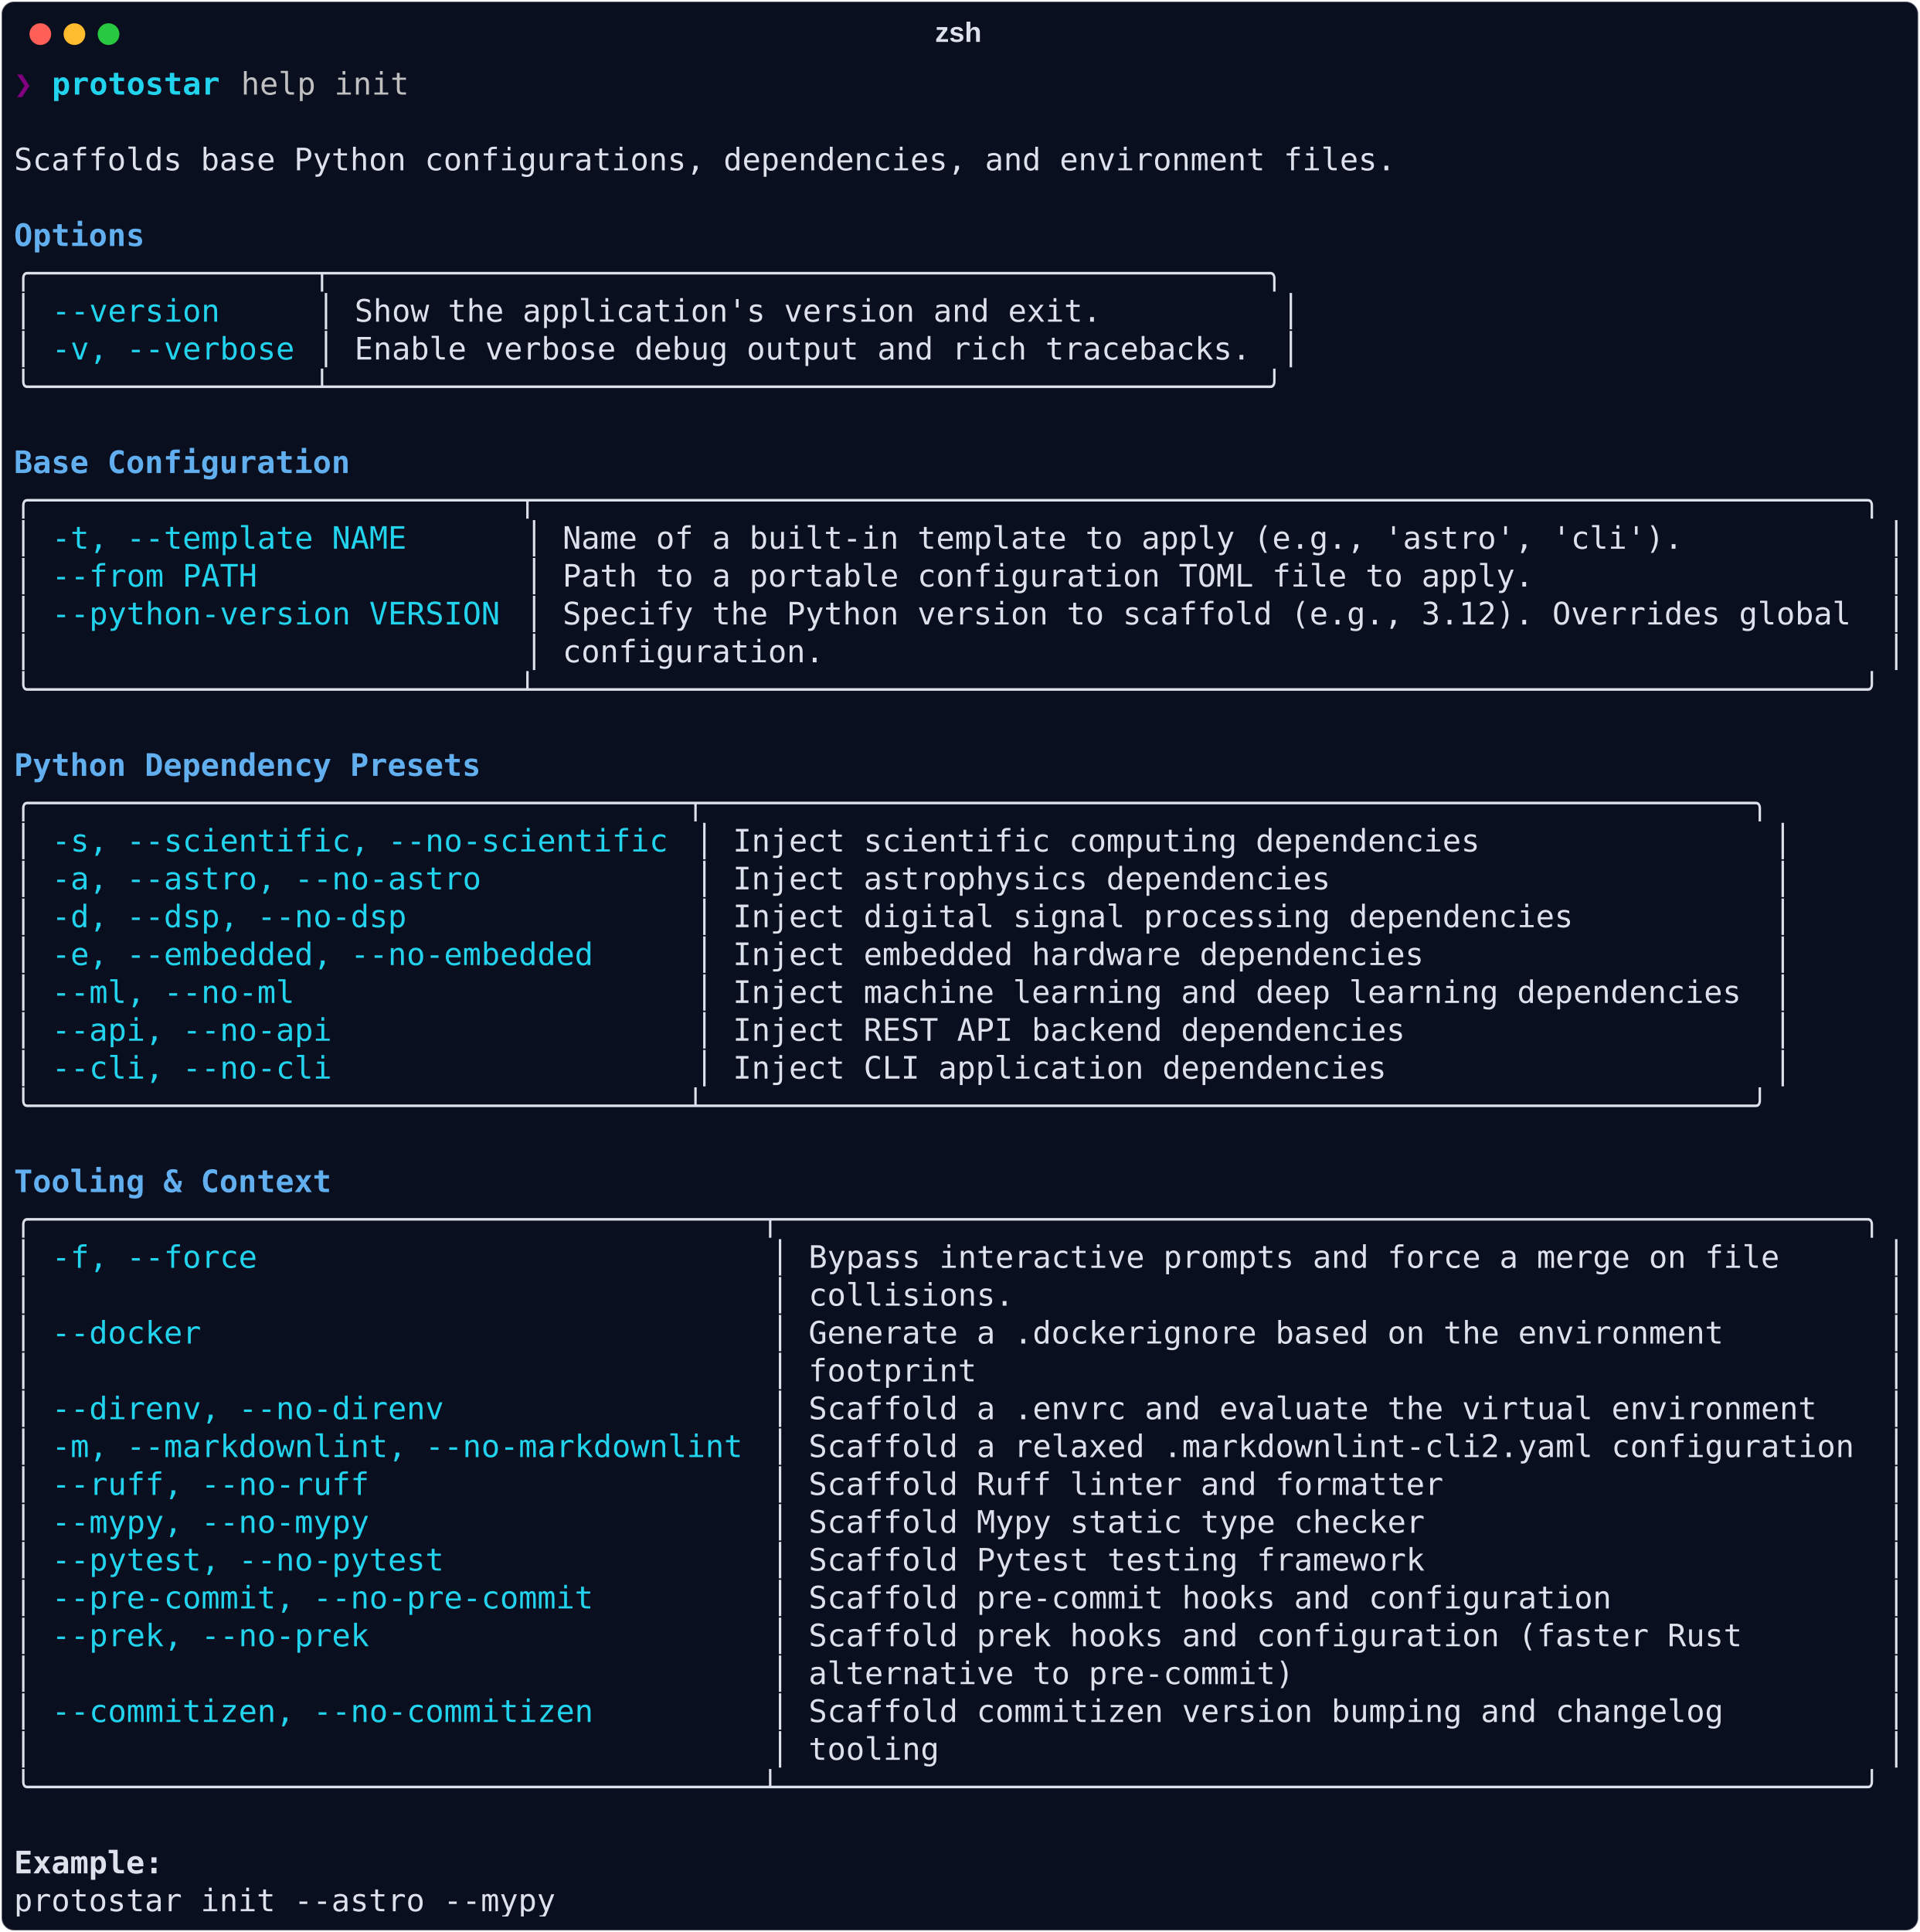
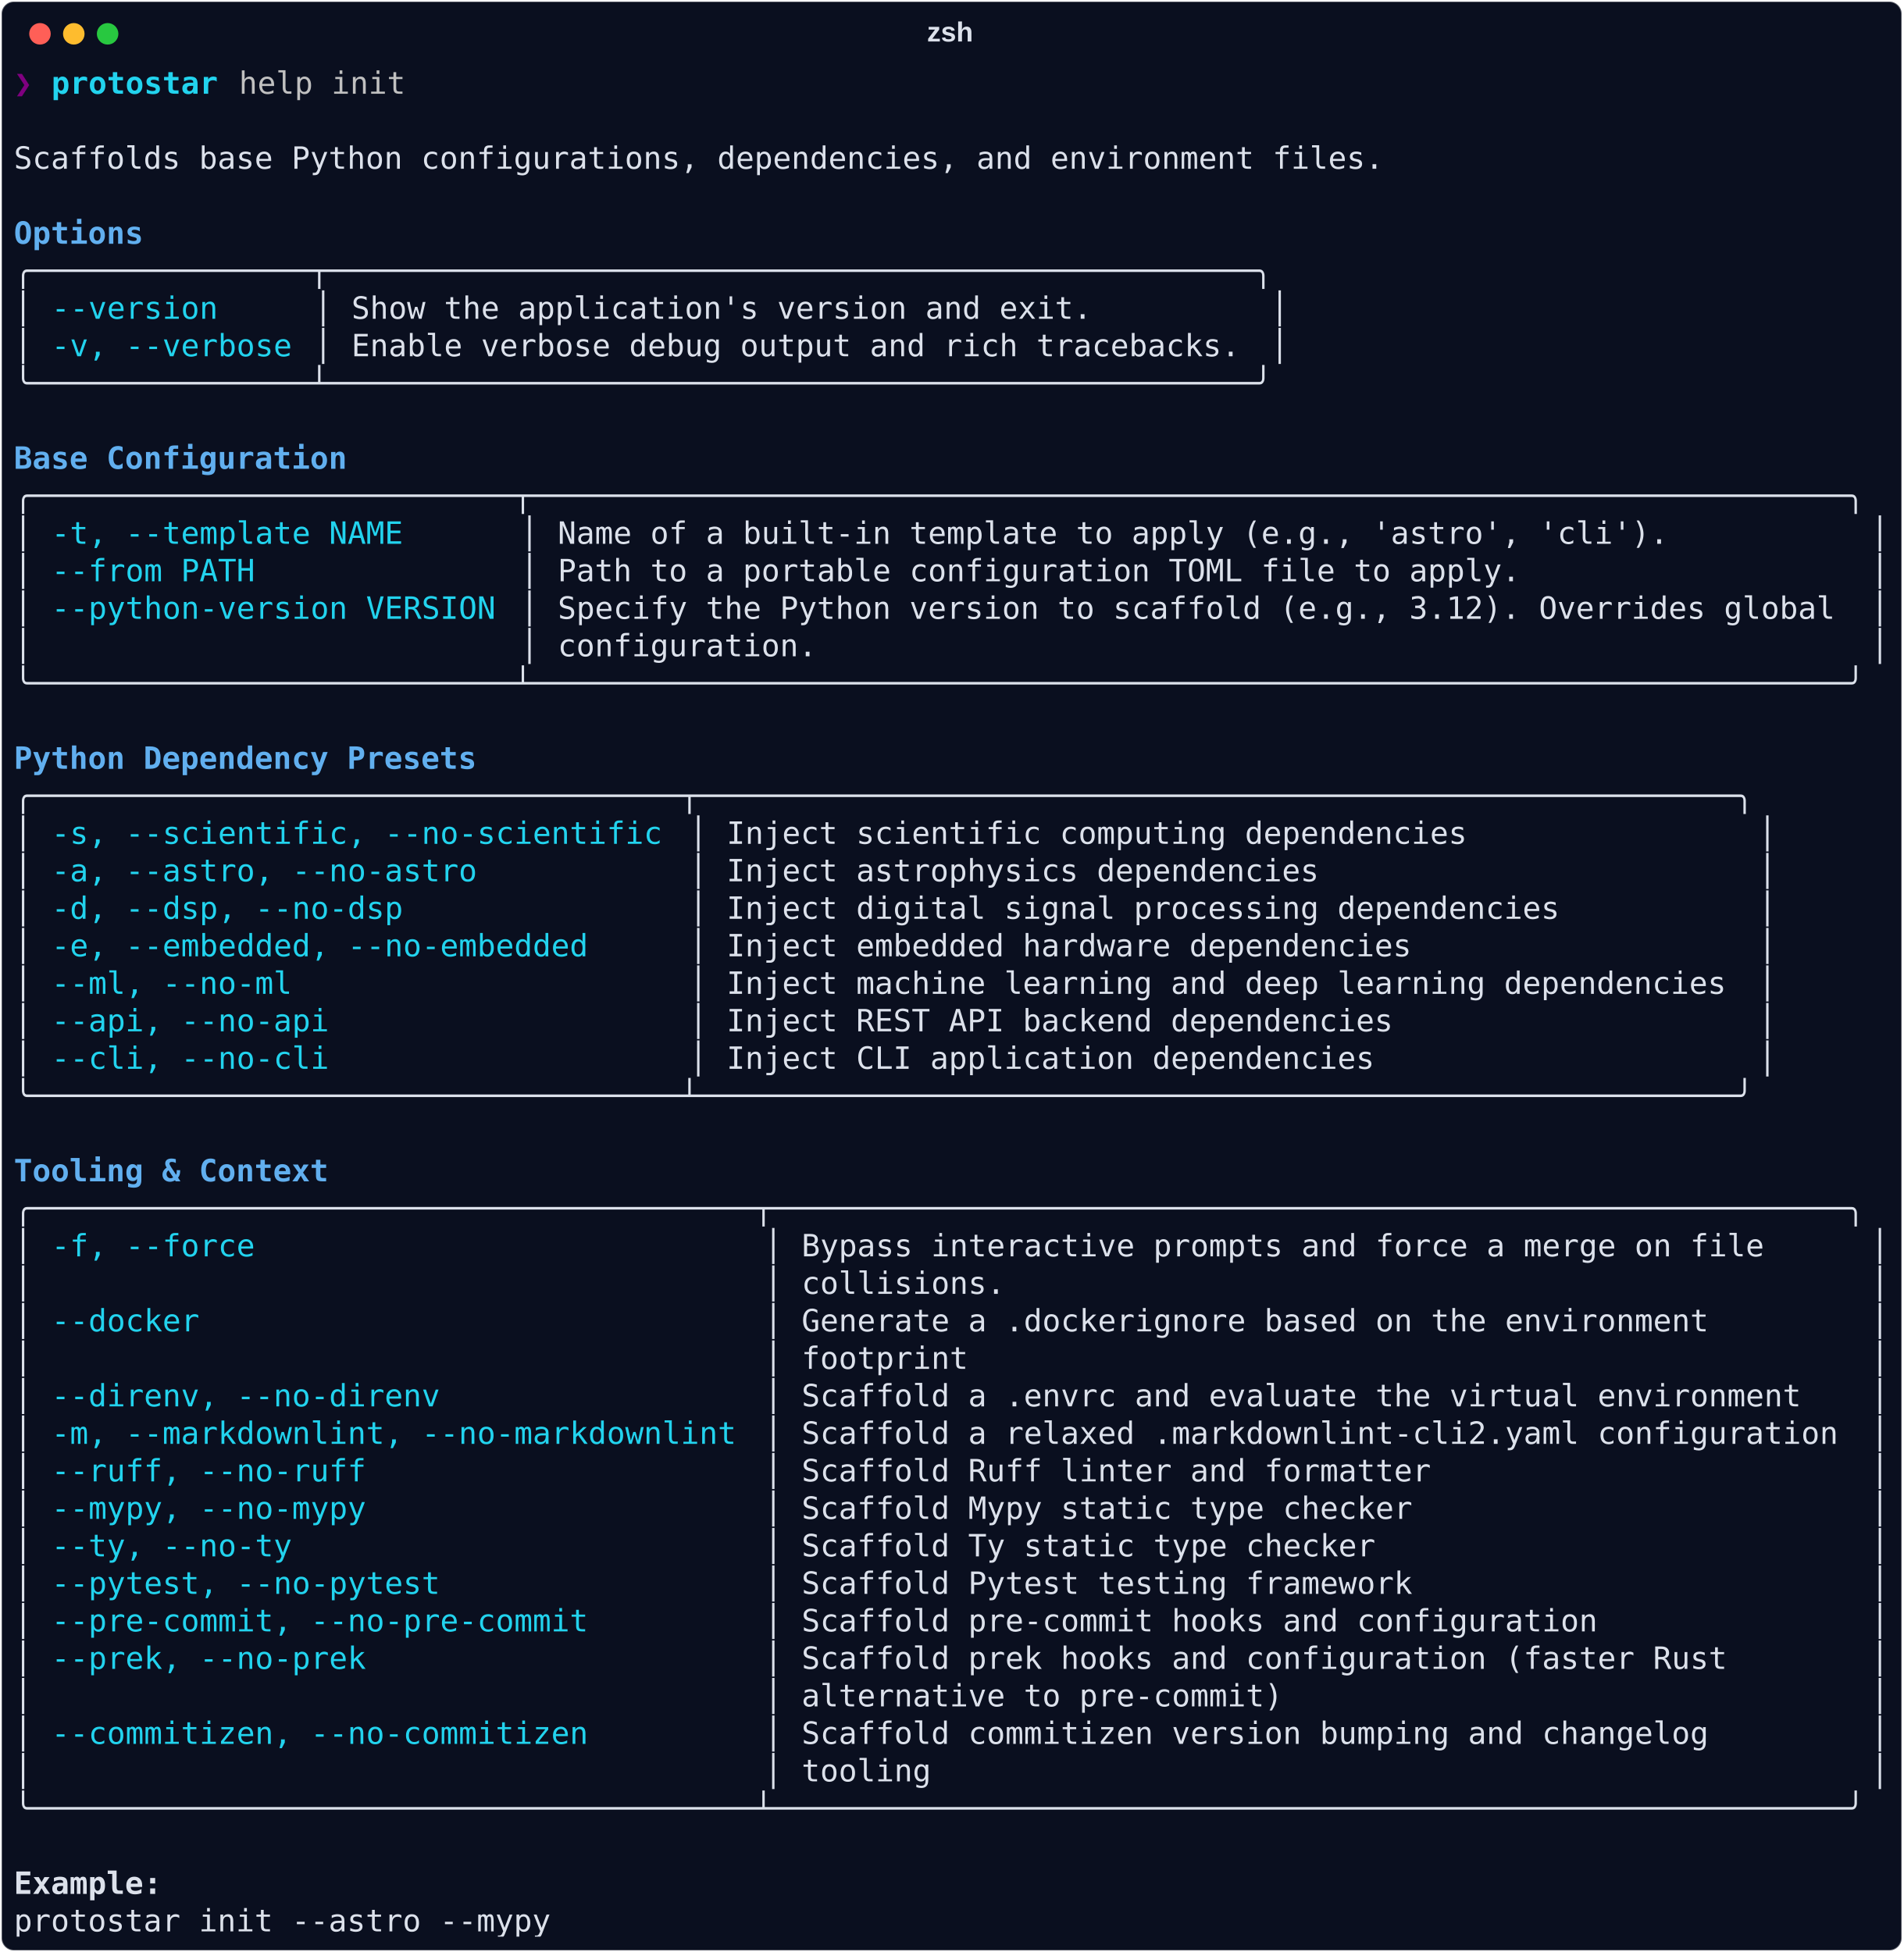
- <svg xmlns="http://www.w3.org/2000/svg" class="rich-terminal" viewBox="0 0 1238 1245.6">
+ <svg xmlns="http://www.w3.org/2000/svg" class="rich-terminal" viewBox="0 0 1238 1270.0">
  <style>

    @font-face {
        font-family: "Fira Code";
        src: local("FiraCode-Regular"),
                url("https://cdnjs.cloudflare.com/ajax/libs/firacode/6.2.0/woff2/FiraCode-Regular.woff2") format("woff2"),
                url("https://cdnjs.cloudflare.com/ajax/libs/firacode/6.2.0/woff/FiraCode-Regular.woff") format("woff");
        font-style: normal;
        font-weight: 400;
    }
    @font-face {
        font-family: "Fira Code";
        src: local("FiraCode-Bold"),
                url("https://cdnjs.cloudflare.com/ajax/libs/firacode/6.2.0/woff2/FiraCode-Bold.woff2") format("woff2"),
                url("https://cdnjs.cloudflare.com/ajax/libs/firacode/6.2.0/woff/FiraCode-Bold.woff") format("woff");
        font-style: bold;
        font-weight: 700;
    }

    .cli_init_help-matrix {
        font-family: Fira Code, monospace;
        font-size: 20px;
        line-height: 24.4px;
        font-variant-east-asian: full-width;
    }

    .cli_init_help-title {
        font-size: 18px;
        font-weight: bold;
        font-family: arial;
    }

    .cli_init_help-r1 { fill: #800080;font-weight: bold }
.cli_init_help-r2 { fill: #22d3ee;font-weight: bold }
.cli_init_help-r3 { fill: #c0c0c0 }
.cli_init_help-r4 { fill: #dce1eb }
.cli_init_help-r5 { fill: #61afef;font-weight: bold }
.cli_init_help-r6 { fill: #22d3ee }
.cli_init_help-r7 { fill: #dce1eb;font-weight: bold }
    </style>
  <defs>
    <clipPath id="cli_init_help-clip-terminal">
-       <rect x="0" y="0" width="1219.0" height="1194.6" />
+       <rect x="0" y="0" width="1219.0" height="1219.0" />
    </clipPath>
    <clipPath id="cli_init_help-line-0">
      <rect x="0" y="1.5" width="1220" height="24.65" />
    </clipPath>
    <clipPath id="cli_init_help-line-1">
      <rect x="0" y="25.9" width="1220" height="24.65" />
    </clipPath>
    <clipPath id="cli_init_help-line-2">
      <rect x="0" y="50.3" width="1220" height="24.65" />
    </clipPath>
    <clipPath id="cli_init_help-line-3">
      <rect x="0" y="74.7" width="1220" height="24.65" />
    </clipPath>
    <clipPath id="cli_init_help-line-4">
      <rect x="0" y="99.1" width="1220" height="24.65" />
    </clipPath>
    <clipPath id="cli_init_help-line-5">
      <rect x="0" y="123.5" width="1220" height="24.65" />
    </clipPath>
    <clipPath id="cli_init_help-line-6">
      <rect x="0" y="147.9" width="1220" height="24.65" />
    </clipPath>
    <clipPath id="cli_init_help-line-7">
      <rect x="0" y="172.3" width="1220" height="24.65" />
    </clipPath>
    <clipPath id="cli_init_help-line-8">
      <rect x="0" y="196.7" width="1220" height="24.65" />
    </clipPath>
    <clipPath id="cli_init_help-line-9">
      <rect x="0" y="221.1" width="1220" height="24.65" />
    </clipPath>
    <clipPath id="cli_init_help-line-10">
      <rect x="0" y="245.5" width="1220" height="24.65" />
    </clipPath>
    <clipPath id="cli_init_help-line-11">
      <rect x="0" y="269.9" width="1220" height="24.65" />
    </clipPath>
    <clipPath id="cli_init_help-line-12">
      <rect x="0" y="294.3" width="1220" height="24.65" />
    </clipPath>
    <clipPath id="cli_init_help-line-13">
      <rect x="0" y="318.7" width="1220" height="24.65" />
    </clipPath>
    <clipPath id="cli_init_help-line-14">
      <rect x="0" y="343.1" width="1220" height="24.65" />
    </clipPath>
    <clipPath id="cli_init_help-line-15">
      <rect x="0" y="367.5" width="1220" height="24.65" />
    </clipPath>
    <clipPath id="cli_init_help-line-16">
      <rect x="0" y="391.9" width="1220" height="24.65" />
    </clipPath>
    <clipPath id="cli_init_help-line-17">
      <rect x="0" y="416.3" width="1220" height="24.65" />
    </clipPath>
    <clipPath id="cli_init_help-line-18">
      <rect x="0" y="440.7" width="1220" height="24.65" />
    </clipPath>
    <clipPath id="cli_init_help-line-19">
      <rect x="0" y="465.1" width="1220" height="24.65" />
    </clipPath>
    <clipPath id="cli_init_help-line-20">
      <rect x="0" y="489.5" width="1220" height="24.65" />
    </clipPath>
    <clipPath id="cli_init_help-line-21">
      <rect x="0" y="513.9" width="1220" height="24.65" />
    </clipPath>
    <clipPath id="cli_init_help-line-22">
      <rect x="0" y="538.3" width="1220" height="24.65" />
    </clipPath>
    <clipPath id="cli_init_help-line-23">
      <rect x="0" y="562.7" width="1220" height="24.65" />
    </clipPath>
    <clipPath id="cli_init_help-line-24">
      <rect x="0" y="587.1" width="1220" height="24.65" />
    </clipPath>
    <clipPath id="cli_init_help-line-25">
      <rect x="0" y="611.5" width="1220" height="24.65" />
    </clipPath>
    <clipPath id="cli_init_help-line-26">
      <rect x="0" y="635.9" width="1220" height="24.65" />
    </clipPath>
    <clipPath id="cli_init_help-line-27">
      <rect x="0" y="660.3" width="1220" height="24.65" />
    </clipPath>
    <clipPath id="cli_init_help-line-28">
      <rect x="0" y="684.7" width="1220" height="24.65" />
    </clipPath>
    <clipPath id="cli_init_help-line-29">
      <rect x="0" y="709.1" width="1220" height="24.65" />
    </clipPath>
    <clipPath id="cli_init_help-line-30">
      <rect x="0" y="733.5" width="1220" height="24.65" />
    </clipPath>
    <clipPath id="cli_init_help-line-31">
      <rect x="0" y="757.9" width="1220" height="24.65" />
    </clipPath>
    <clipPath id="cli_init_help-line-32">
      <rect x="0" y="782.3" width="1220" height="24.65" />
    </clipPath>
    <clipPath id="cli_init_help-line-33">
      <rect x="0" y="806.7" width="1220" height="24.65" />
    </clipPath>
    <clipPath id="cli_init_help-line-34">
      <rect x="0" y="831.1" width="1220" height="24.65" />
    </clipPath>
    <clipPath id="cli_init_help-line-35">
      <rect x="0" y="855.5" width="1220" height="24.65" />
    </clipPath>
    <clipPath id="cli_init_help-line-36">
      <rect x="0" y="879.9" width="1220" height="24.65" />
    </clipPath>
    <clipPath id="cli_init_help-line-37">
      <rect x="0" y="904.3" width="1220" height="24.65" />
    </clipPath>
    <clipPath id="cli_init_help-line-38">
      <rect x="0" y="928.7" width="1220" height="24.65" />
    </clipPath>
    <clipPath id="cli_init_help-line-39">
      <rect x="0" y="953.1" width="1220" height="24.65" />
    </clipPath>
    <clipPath id="cli_init_help-line-40">
      <rect x="0" y="977.5" width="1220" height="24.65" />
    </clipPath>
    <clipPath id="cli_init_help-line-41">
      <rect x="0" y="1001.9" width="1220" height="24.65" />
    </clipPath>
    <clipPath id="cli_init_help-line-42">
      <rect x="0" y="1026.3" width="1220" height="24.65" />
    </clipPath>
    <clipPath id="cli_init_help-line-43">
      <rect x="0" y="1050.7" width="1220" height="24.65" />
    </clipPath>
    <clipPath id="cli_init_help-line-44">
      <rect x="0" y="1075.1" width="1220" height="24.65" />
    </clipPath>
    <clipPath id="cli_init_help-line-45">
      <rect x="0" y="1099.5" width="1220" height="24.65" />
    </clipPath>
    <clipPath id="cli_init_help-line-46">
      <rect x="0" y="1123.9" width="1220" height="24.65" />
    </clipPath>
    <clipPath id="cli_init_help-line-47">
      <rect x="0" y="1148.3" width="1220" height="24.65" />
    </clipPath>
+     <clipPath id="cli_init_help-line-48">
+       <rect x="0" y="1172.7" width="1220" height="24.65" />
+     </clipPath>
  </defs>
-   <rect fill="#0a0f1f" stroke="rgba(255,255,255,0.35)" stroke-width="1" x="1" y="1" width="1236" height="1243.6" rx="8" />
+   <rect fill="#0a0f1f" stroke="rgba(255,255,255,0.35)" stroke-width="1" x="1" y="1" width="1236" height="1268" rx="8" />
  <text class="cli_init_help-title" fill="#dce1eb" text-anchor="middle" x="618" y="27">zsh</text>
  <g transform="translate(26,22)">
    <circle cx="0" cy="0" r="7" fill="#ff5f57" />
    <circle cx="22" cy="0" r="7" fill="#febc2e" />
    <circle cx="44" cy="0" r="7" fill="#28c840" />
  </g>
  <g transform="translate(9, 41)" clip-path="url(#cli_init_help-clip-terminal)">
    <g class="cli_init_help-matrix">
      <text class="cli_init_help-r1" x="0" y="20" textLength="24.4" clip-path="url(#cli_init_help-line-0)">❯ </text>
      <text class="cli_init_help-r2" x="24.4" y="20" textLength="122" clip-path="url(#cli_init_help-line-0)">protostar </text>
      <text class="cli_init_help-r3" x="146.4" y="20" textLength="109.8" clip-path="url(#cli_init_help-line-0)">help init</text>
      <text class="cli_init_help-r4" x="1220" y="20" textLength="12.2" clip-path="url(#cli_init_help-line-0)">
</text>
      <text class="cli_init_help-r4" x="1220" y="44.4" textLength="12.2" clip-path="url(#cli_init_help-line-1)">
</text>
      <text class="cli_init_help-r4" x="0" y="68.8" textLength="902.8" clip-path="url(#cli_init_help-line-2)">Scaffolds base Python configurations, dependencies, and environment files.</text>
      <text class="cli_init_help-r4" x="1220" y="68.8" textLength="12.2" clip-path="url(#cli_init_help-line-2)">
</text>
      <text class="cli_init_help-r4" x="1220" y="93.2" textLength="12.2" clip-path="url(#cli_init_help-line-3)">
</text>
      <text class="cli_init_help-r5" x="0" y="117.6" textLength="829.6" clip-path="url(#cli_init_help-line-4)">Options                                                             </text>
      <text class="cli_init_help-r4" x="1220" y="117.6" textLength="12.2" clip-path="url(#cli_init_help-line-4)">
</text>
      <text class="cli_init_help-r4" x="0" y="142" textLength="829.6" clip-path="url(#cli_init_help-line-5)">╭───────────────┬──────────────────────────────────────────────────╮</text>
      <text class="cli_init_help-r4" x="1220" y="142" textLength="12.2" clip-path="url(#cli_init_help-line-5)">
</text>
      <text class="cli_init_help-r4" x="0" y="166.4" textLength="12.2" clip-path="url(#cli_init_help-line-6)">│</text>
      <text class="cli_init_help-r6" x="24.4" y="166.4" textLength="158.6" clip-path="url(#cli_init_help-line-6)">--version    </text>
      <text class="cli_init_help-r4" x="195.2" y="166.4" textLength="12.2" clip-path="url(#cli_init_help-line-6)">│</text>
      <text class="cli_init_help-r4" x="219.6" y="166.4" textLength="585.6" clip-path="url(#cli_init_help-line-6)">Show the application's version and exit.        </text>
      <text class="cli_init_help-r4" x="817.4" y="166.4" textLength="12.2" clip-path="url(#cli_init_help-line-6)">│</text>
      <text class="cli_init_help-r4" x="1220" y="166.4" textLength="12.2" clip-path="url(#cli_init_help-line-6)">
</text>
      <text class="cli_init_help-r4" x="0" y="190.8" textLength="12.2" clip-path="url(#cli_init_help-line-7)">│</text>
      <text class="cli_init_help-r6" x="24.4" y="190.8" textLength="158.6" clip-path="url(#cli_init_help-line-7)">-v, --verbose</text>
      <text class="cli_init_help-r4" x="195.2" y="190.8" textLength="12.2" clip-path="url(#cli_init_help-line-7)">│</text>
      <text class="cli_init_help-r4" x="219.6" y="190.8" textLength="585.6" clip-path="url(#cli_init_help-line-7)">Enable verbose debug output and rich tracebacks.</text>
      <text class="cli_init_help-r4" x="817.4" y="190.8" textLength="12.2" clip-path="url(#cli_init_help-line-7)">│</text>
      <text class="cli_init_help-r4" x="1220" y="190.8" textLength="12.2" clip-path="url(#cli_init_help-line-7)">
</text>
      <text class="cli_init_help-r4" x="0" y="215.2" textLength="829.6" clip-path="url(#cli_init_help-line-8)">╰───────────────┴──────────────────────────────────────────────────╯</text>
      <text class="cli_init_help-r4" x="1220" y="215.2" textLength="12.2" clip-path="url(#cli_init_help-line-8)">
</text>
      <text class="cli_init_help-r4" x="1220" y="239.6" textLength="12.2" clip-path="url(#cli_init_help-line-9)">
</text>
      <text class="cli_init_help-r5" x="0" y="264" textLength="1220" clip-path="url(#cli_init_help-line-10)">Base Configuration                                                                                  </text>
      <text class="cli_init_help-r4" x="1220" y="264" textLength="12.2" clip-path="url(#cli_init_help-line-10)">
</text>
      <text class="cli_init_help-r4" x="0" y="288.4" textLength="1220" clip-path="url(#cli_init_help-line-11)">╭──────────────────────────┬───────────────────────────────────────────────────────────────────────╮</text>
      <text class="cli_init_help-r4" x="1220" y="288.4" textLength="12.2" clip-path="url(#cli_init_help-line-11)">
</text>
      <text class="cli_init_help-r4" x="0" y="312.8" textLength="12.2" clip-path="url(#cli_init_help-line-12)">│</text>
      <text class="cli_init_help-r6" x="24.4" y="312.8" textLength="292.8" clip-path="url(#cli_init_help-line-12)">-t, --template NAME     </text>
      <text class="cli_init_help-r4" x="329.4" y="312.8" textLength="12.2" clip-path="url(#cli_init_help-line-12)">│</text>
      <text class="cli_init_help-r4" x="353.8" y="312.8" textLength="841.8" clip-path="url(#cli_init_help-line-12)">Name of a built-in template to apply (e.g., 'astro', 'cli').         </text>
      <text class="cli_init_help-r4" x="1207.8" y="312.8" textLength="12.2" clip-path="url(#cli_init_help-line-12)">│</text>
      <text class="cli_init_help-r4" x="1220" y="312.8" textLength="12.2" clip-path="url(#cli_init_help-line-12)">
</text>
      <text class="cli_init_help-r4" x="0" y="337.2" textLength="12.2" clip-path="url(#cli_init_help-line-13)">│</text>
      <text class="cli_init_help-r6" x="24.4" y="337.2" textLength="292.8" clip-path="url(#cli_init_help-line-13)">--from PATH             </text>
      <text class="cli_init_help-r4" x="329.4" y="337.2" textLength="12.2" clip-path="url(#cli_init_help-line-13)">│</text>
      <text class="cli_init_help-r4" x="353.8" y="337.2" textLength="841.8" clip-path="url(#cli_init_help-line-13)">Path to a portable configuration TOML file to apply.                 </text>
      <text class="cli_init_help-r4" x="1207.8" y="337.2" textLength="12.2" clip-path="url(#cli_init_help-line-13)">│</text>
      <text class="cli_init_help-r4" x="1220" y="337.2" textLength="12.2" clip-path="url(#cli_init_help-line-13)">
</text>
      <text class="cli_init_help-r4" x="0" y="361.6" textLength="12.2" clip-path="url(#cli_init_help-line-14)">│</text>
      <text class="cli_init_help-r6" x="24.4" y="361.6" textLength="292.8" clip-path="url(#cli_init_help-line-14)">--python-version VERSION</text>
      <text class="cli_init_help-r4" x="329.4" y="361.6" textLength="12.2" clip-path="url(#cli_init_help-line-14)">│</text>
      <text class="cli_init_help-r4" x="353.8" y="361.6" textLength="841.8" clip-path="url(#cli_init_help-line-14)">Specify the Python version to scaffold (e.g., 3.12). Overrides global</text>
      <text class="cli_init_help-r4" x="1207.8" y="361.6" textLength="12.2" clip-path="url(#cli_init_help-line-14)">│</text>
      <text class="cli_init_help-r4" x="1220" y="361.6" textLength="12.2" clip-path="url(#cli_init_help-line-14)">
</text>
      <text class="cli_init_help-r4" x="0" y="386" textLength="12.2" clip-path="url(#cli_init_help-line-15)">│</text>
      <text class="cli_init_help-r4" x="329.4" y="386" textLength="12.2" clip-path="url(#cli_init_help-line-15)">│</text>
      <text class="cli_init_help-r4" x="353.8" y="386" textLength="841.8" clip-path="url(#cli_init_help-line-15)">configuration.                                                       </text>
      <text class="cli_init_help-r4" x="1207.8" y="386" textLength="12.2" clip-path="url(#cli_init_help-line-15)">│</text>
      <text class="cli_init_help-r4" x="1220" y="386" textLength="12.2" clip-path="url(#cli_init_help-line-15)">
</text>
      <text class="cli_init_help-r4" x="0" y="410.4" textLength="1220" clip-path="url(#cli_init_help-line-16)">╰──────────────────────────┴───────────────────────────────────────────────────────────────────────╯</text>
      <text class="cli_init_help-r4" x="1220" y="410.4" textLength="12.2" clip-path="url(#cli_init_help-line-16)">
</text>
      <text class="cli_init_help-r4" x="1220" y="434.8" textLength="12.2" clip-path="url(#cli_init_help-line-17)">
</text>
      <text class="cli_init_help-r5" x="0" y="459.2" textLength="1146.8" clip-path="url(#cli_init_help-line-18)">Python Dependency Presets                                                                     </text>
      <text class="cli_init_help-r4" x="1220" y="459.2" textLength="12.2" clip-path="url(#cli_init_help-line-18)">
</text>
      <text class="cli_init_help-r4" x="0" y="483.6" textLength="1146.8" clip-path="url(#cli_init_help-line-19)">╭───────────────────────────────────┬────────────────────────────────────────────────────────╮</text>
      <text class="cli_init_help-r4" x="1220" y="483.6" textLength="12.2" clip-path="url(#cli_init_help-line-19)">
</text>
      <text class="cli_init_help-r4" x="0" y="508" textLength="12.2" clip-path="url(#cli_init_help-line-20)">│</text>
      <text class="cli_init_help-r6" x="24.4" y="508" textLength="402.6" clip-path="url(#cli_init_help-line-20)">-s, --scientific, --no-scientific</text>
      <text class="cli_init_help-r4" x="439.2" y="508" textLength="12.2" clip-path="url(#cli_init_help-line-20)">│</text>
      <text class="cli_init_help-r4" x="463.6" y="508" textLength="658.8" clip-path="url(#cli_init_help-line-20)">Inject scientific computing dependencies              </text>
      <text class="cli_init_help-r4" x="1134.6" y="508" textLength="12.2" clip-path="url(#cli_init_help-line-20)">│</text>
      <text class="cli_init_help-r4" x="1220" y="508" textLength="12.2" clip-path="url(#cli_init_help-line-20)">
</text>
      <text class="cli_init_help-r4" x="0" y="532.4" textLength="12.2" clip-path="url(#cli_init_help-line-21)">│</text>
      <text class="cli_init_help-r6" x="24.4" y="532.4" textLength="402.6" clip-path="url(#cli_init_help-line-21)">-a, --astro, --no-astro          </text>
      <text class="cli_init_help-r4" x="439.2" y="532.4" textLength="12.2" clip-path="url(#cli_init_help-line-21)">│</text>
      <text class="cli_init_help-r4" x="463.6" y="532.4" textLength="658.8" clip-path="url(#cli_init_help-line-21)">Inject astrophysics dependencies                      </text>
      <text class="cli_init_help-r4" x="1134.6" y="532.4" textLength="12.2" clip-path="url(#cli_init_help-line-21)">│</text>
      <text class="cli_init_help-r4" x="1220" y="532.4" textLength="12.2" clip-path="url(#cli_init_help-line-21)">
</text>
      <text class="cli_init_help-r4" x="0" y="556.8" textLength="12.2" clip-path="url(#cli_init_help-line-22)">│</text>
      <text class="cli_init_help-r6" x="24.4" y="556.8" textLength="402.6" clip-path="url(#cli_init_help-line-22)">-d, --dsp, --no-dsp              </text>
      <text class="cli_init_help-r4" x="439.2" y="556.8" textLength="12.2" clip-path="url(#cli_init_help-line-22)">│</text>
      <text class="cli_init_help-r4" x="463.6" y="556.8" textLength="658.8" clip-path="url(#cli_init_help-line-22)">Inject digital signal processing dependencies         </text>
      <text class="cli_init_help-r4" x="1134.6" y="556.8" textLength="12.2" clip-path="url(#cli_init_help-line-22)">│</text>
      <text class="cli_init_help-r4" x="1220" y="556.8" textLength="12.2" clip-path="url(#cli_init_help-line-22)">
</text>
      <text class="cli_init_help-r4" x="0" y="581.2" textLength="12.2" clip-path="url(#cli_init_help-line-23)">│</text>
      <text class="cli_init_help-r6" x="24.4" y="581.2" textLength="402.6" clip-path="url(#cli_init_help-line-23)">-e, --embedded, --no-embedded    </text>
      <text class="cli_init_help-r4" x="439.2" y="581.2" textLength="12.2" clip-path="url(#cli_init_help-line-23)">│</text>
      <text class="cli_init_help-r4" x="463.6" y="581.2" textLength="658.8" clip-path="url(#cli_init_help-line-23)">Inject embedded hardware dependencies                 </text>
      <text class="cli_init_help-r4" x="1134.6" y="581.2" textLength="12.2" clip-path="url(#cli_init_help-line-23)">│</text>
      <text class="cli_init_help-r4" x="1220" y="581.2" textLength="12.2" clip-path="url(#cli_init_help-line-23)">
</text>
      <text class="cli_init_help-r4" x="0" y="605.6" textLength="12.2" clip-path="url(#cli_init_help-line-24)">│</text>
      <text class="cli_init_help-r6" x="24.4" y="605.6" textLength="402.6" clip-path="url(#cli_init_help-line-24)">--ml, --no-ml                    </text>
      <text class="cli_init_help-r4" x="439.2" y="605.6" textLength="12.2" clip-path="url(#cli_init_help-line-24)">│</text>
      <text class="cli_init_help-r4" x="463.6" y="605.6" textLength="658.8" clip-path="url(#cli_init_help-line-24)">Inject machine learning and deep learning dependencies</text>
      <text class="cli_init_help-r4" x="1134.6" y="605.6" textLength="12.2" clip-path="url(#cli_init_help-line-24)">│</text>
      <text class="cli_init_help-r4" x="1220" y="605.6" textLength="12.2" clip-path="url(#cli_init_help-line-24)">
</text>
      <text class="cli_init_help-r4" x="0" y="630" textLength="12.2" clip-path="url(#cli_init_help-line-25)">│</text>
      <text class="cli_init_help-r6" x="24.4" y="630" textLength="402.6" clip-path="url(#cli_init_help-line-25)">--api, --no-api                  </text>
      <text class="cli_init_help-r4" x="439.2" y="630" textLength="12.2" clip-path="url(#cli_init_help-line-25)">│</text>
      <text class="cli_init_help-r4" x="463.6" y="630" textLength="658.8" clip-path="url(#cli_init_help-line-25)">Inject REST API backend dependencies                  </text>
      <text class="cli_init_help-r4" x="1134.6" y="630" textLength="12.2" clip-path="url(#cli_init_help-line-25)">│</text>
      <text class="cli_init_help-r4" x="1220" y="630" textLength="12.2" clip-path="url(#cli_init_help-line-25)">
</text>
      <text class="cli_init_help-r4" x="0" y="654.4" textLength="12.2" clip-path="url(#cli_init_help-line-26)">│</text>
      <text class="cli_init_help-r6" x="24.4" y="654.4" textLength="402.6" clip-path="url(#cli_init_help-line-26)">--cli, --no-cli                  </text>
      <text class="cli_init_help-r4" x="439.2" y="654.4" textLength="12.2" clip-path="url(#cli_init_help-line-26)">│</text>
      <text class="cli_init_help-r4" x="463.6" y="654.4" textLength="658.8" clip-path="url(#cli_init_help-line-26)">Inject CLI application dependencies                   </text>
      <text class="cli_init_help-r4" x="1134.6" y="654.4" textLength="12.2" clip-path="url(#cli_init_help-line-26)">│</text>
      <text class="cli_init_help-r4" x="1220" y="654.4" textLength="12.2" clip-path="url(#cli_init_help-line-26)">
</text>
      <text class="cli_init_help-r4" x="0" y="678.8" textLength="1146.8" clip-path="url(#cli_init_help-line-27)">╰───────────────────────────────────┴────────────────────────────────────────────────────────╯</text>
      <text class="cli_init_help-r4" x="1220" y="678.8" textLength="12.2" clip-path="url(#cli_init_help-line-27)">
</text>
      <text class="cli_init_help-r4" x="1220" y="703.2" textLength="12.2" clip-path="url(#cli_init_help-line-28)">
</text>
      <text class="cli_init_help-r5" x="0" y="727.6" textLength="1220" clip-path="url(#cli_init_help-line-29)">Tooling &amp; Context                                                                                   </text>
      <text class="cli_init_help-r4" x="1220" y="727.6" textLength="12.2" clip-path="url(#cli_init_help-line-29)">
</text>
      <text class="cli_init_help-r4" x="0" y="752" textLength="1220" clip-path="url(#cli_init_help-line-30)">╭───────────────────────────────────────┬──────────────────────────────────────────────────────────╮</text>
      <text class="cli_init_help-r4" x="1220" y="752" textLength="12.2" clip-path="url(#cli_init_help-line-30)">
</text>
      <text class="cli_init_help-r4" x="0" y="776.4" textLength="12.2" clip-path="url(#cli_init_help-line-31)">│</text>
      <text class="cli_init_help-r6" x="24.4" y="776.4" textLength="451.4" clip-path="url(#cli_init_help-line-31)">-f, --force                          </text>
      <text class="cli_init_help-r4" x="488" y="776.4" textLength="12.2" clip-path="url(#cli_init_help-line-31)">│</text>
      <text class="cli_init_help-r4" x="512.4" y="776.4" textLength="683.2" clip-path="url(#cli_init_help-line-31)">Bypass interactive prompts and force a merge on file    </text>
      <text class="cli_init_help-r4" x="1207.8" y="776.4" textLength="12.2" clip-path="url(#cli_init_help-line-31)">│</text>
      <text class="cli_init_help-r4" x="1220" y="776.4" textLength="12.2" clip-path="url(#cli_init_help-line-31)">
</text>
      <text class="cli_init_help-r4" x="0" y="800.8" textLength="12.2" clip-path="url(#cli_init_help-line-32)">│</text>
      <text class="cli_init_help-r4" x="488" y="800.8" textLength="12.2" clip-path="url(#cli_init_help-line-32)">│</text>
      <text class="cli_init_help-r4" x="512.4" y="800.8" textLength="683.2" clip-path="url(#cli_init_help-line-32)">collisions.                                             </text>
      <text class="cli_init_help-r4" x="1207.8" y="800.8" textLength="12.2" clip-path="url(#cli_init_help-line-32)">│</text>
      <text class="cli_init_help-r4" x="1220" y="800.8" textLength="12.2" clip-path="url(#cli_init_help-line-32)">
</text>
      <text class="cli_init_help-r4" x="0" y="825.2" textLength="12.2" clip-path="url(#cli_init_help-line-33)">│</text>
      <text class="cli_init_help-r6" x="24.4" y="825.2" textLength="451.4" clip-path="url(#cli_init_help-line-33)">--docker                             </text>
      <text class="cli_init_help-r4" x="488" y="825.2" textLength="12.2" clip-path="url(#cli_init_help-line-33)">│</text>
      <text class="cli_init_help-r4" x="512.4" y="825.2" textLength="683.2" clip-path="url(#cli_init_help-line-33)">Generate a .dockerignore based on the environment       </text>
      <text class="cli_init_help-r4" x="1207.8" y="825.2" textLength="12.2" clip-path="url(#cli_init_help-line-33)">│</text>
      <text class="cli_init_help-r4" x="1220" y="825.2" textLength="12.2" clip-path="url(#cli_init_help-line-33)">
</text>
      <text class="cli_init_help-r4" x="0" y="849.6" textLength="12.2" clip-path="url(#cli_init_help-line-34)">│</text>
      <text class="cli_init_help-r4" x="488" y="849.6" textLength="12.2" clip-path="url(#cli_init_help-line-34)">│</text>
      <text class="cli_init_help-r4" x="512.4" y="849.6" textLength="683.2" clip-path="url(#cli_init_help-line-34)">footprint                                               </text>
      <text class="cli_init_help-r4" x="1207.8" y="849.6" textLength="12.2" clip-path="url(#cli_init_help-line-34)">│</text>
      <text class="cli_init_help-r4" x="1220" y="849.6" textLength="12.2" clip-path="url(#cli_init_help-line-34)">
</text>
      <text class="cli_init_help-r4" x="0" y="874" textLength="12.2" clip-path="url(#cli_init_help-line-35)">│</text>
      <text class="cli_init_help-r6" x="24.4" y="874" textLength="451.4" clip-path="url(#cli_init_help-line-35)">--direnv, --no-direnv                </text>
      <text class="cli_init_help-r4" x="488" y="874" textLength="12.2" clip-path="url(#cli_init_help-line-35)">│</text>
      <text class="cli_init_help-r4" x="512.4" y="874" textLength="683.2" clip-path="url(#cli_init_help-line-35)">Scaffold a .envrc and evaluate the virtual environment  </text>
      <text class="cli_init_help-r4" x="1207.8" y="874" textLength="12.2" clip-path="url(#cli_init_help-line-35)">│</text>
      <text class="cli_init_help-r4" x="1220" y="874" textLength="12.2" clip-path="url(#cli_init_help-line-35)">
</text>
      <text class="cli_init_help-r4" x="0" y="898.4" textLength="12.2" clip-path="url(#cli_init_help-line-36)">│</text>
      <text class="cli_init_help-r6" x="24.4" y="898.4" textLength="451.4" clip-path="url(#cli_init_help-line-36)">-m, --markdownlint, --no-markdownlint</text>
      <text class="cli_init_help-r4" x="488" y="898.4" textLength="12.2" clip-path="url(#cli_init_help-line-36)">│</text>
      <text class="cli_init_help-r4" x="512.4" y="898.4" textLength="683.2" clip-path="url(#cli_init_help-line-36)">Scaffold a relaxed .markdownlint-cli2.yaml configuration</text>
      <text class="cli_init_help-r4" x="1207.8" y="898.4" textLength="12.2" clip-path="url(#cli_init_help-line-36)">│</text>
      <text class="cli_init_help-r4" x="1220" y="898.4" textLength="12.2" clip-path="url(#cli_init_help-line-36)">
</text>
      <text class="cli_init_help-r4" x="0" y="922.8" textLength="12.2" clip-path="url(#cli_init_help-line-37)">│</text>
      <text class="cli_init_help-r6" x="24.4" y="922.8" textLength="451.4" clip-path="url(#cli_init_help-line-37)">--ruff, --no-ruff                    </text>
      <text class="cli_init_help-r4" x="488" y="922.8" textLength="12.2" clip-path="url(#cli_init_help-line-37)">│</text>
      <text class="cli_init_help-r4" x="512.4" y="922.8" textLength="683.2" clip-path="url(#cli_init_help-line-37)">Scaffold Ruff linter and formatter                      </text>
      <text class="cli_init_help-r4" x="1207.8" y="922.8" textLength="12.2" clip-path="url(#cli_init_help-line-37)">│</text>
      <text class="cli_init_help-r4" x="1220" y="922.8" textLength="12.2" clip-path="url(#cli_init_help-line-37)">
</text>
      <text class="cli_init_help-r4" x="0" y="947.2" textLength="12.2" clip-path="url(#cli_init_help-line-38)">│</text>
      <text class="cli_init_help-r6" x="24.4" y="947.2" textLength="451.4" clip-path="url(#cli_init_help-line-38)">--mypy, --no-mypy                    </text>
      <text class="cli_init_help-r4" x="488" y="947.2" textLength="12.2" clip-path="url(#cli_init_help-line-38)">│</text>
      <text class="cli_init_help-r4" x="512.4" y="947.2" textLength="683.2" clip-path="url(#cli_init_help-line-38)">Scaffold Mypy static type checker                       </text>
      <text class="cli_init_help-r4" x="1207.8" y="947.2" textLength="12.2" clip-path="url(#cli_init_help-line-38)">│</text>
      <text class="cli_init_help-r4" x="1220" y="947.2" textLength="12.2" clip-path="url(#cli_init_help-line-38)">
</text>
      <text class="cli_init_help-r4" x="0" y="971.6" textLength="12.2" clip-path="url(#cli_init_help-line-39)">│</text>
-       <text class="cli_init_help-r6" x="24.4" y="971.6" textLength="451.4" clip-path="url(#cli_init_help-line-39)">--pytest, --no-pytest                </text>
+       <text class="cli_init_help-r6" x="24.4" y="971.6" textLength="451.4" clip-path="url(#cli_init_help-line-39)">--ty, --no-ty                        </text>
      <text class="cli_init_help-r4" x="488" y="971.6" textLength="12.2" clip-path="url(#cli_init_help-line-39)">│</text>
-       <text class="cli_init_help-r4" x="512.4" y="971.6" textLength="683.2" clip-path="url(#cli_init_help-line-39)">Scaffold Pytest testing framework                       </text>
+       <text class="cli_init_help-r4" x="512.4" y="971.6" textLength="683.2" clip-path="url(#cli_init_help-line-39)">Scaffold Ty static type checker                         </text>
      <text class="cli_init_help-r4" x="1207.8" y="971.6" textLength="12.2" clip-path="url(#cli_init_help-line-39)">│</text>
      <text class="cli_init_help-r4" x="1220" y="971.6" textLength="12.2" clip-path="url(#cli_init_help-line-39)">
</text>
      <text class="cli_init_help-r4" x="0" y="996" textLength="12.2" clip-path="url(#cli_init_help-line-40)">│</text>
-       <text class="cli_init_help-r6" x="24.4" y="996" textLength="451.4" clip-path="url(#cli_init_help-line-40)">--pre-commit, --no-pre-commit        </text>
+       <text class="cli_init_help-r6" x="24.4" y="996" textLength="451.4" clip-path="url(#cli_init_help-line-40)">--pytest, --no-pytest                </text>
      <text class="cli_init_help-r4" x="488" y="996" textLength="12.2" clip-path="url(#cli_init_help-line-40)">│</text>
-       <text class="cli_init_help-r4" x="512.4" y="996" textLength="683.2" clip-path="url(#cli_init_help-line-40)">Scaffold pre-commit hooks and configuration             </text>
+       <text class="cli_init_help-r4" x="512.4" y="996" textLength="683.2" clip-path="url(#cli_init_help-line-40)">Scaffold Pytest testing framework                       </text>
      <text class="cli_init_help-r4" x="1207.8" y="996" textLength="12.2" clip-path="url(#cli_init_help-line-40)">│</text>
      <text class="cli_init_help-r4" x="1220" y="996" textLength="12.2" clip-path="url(#cli_init_help-line-40)">
</text>
      <text class="cli_init_help-r4" x="0" y="1020.4" textLength="12.2" clip-path="url(#cli_init_help-line-41)">│</text>
-       <text class="cli_init_help-r6" x="24.4" y="1020.4" textLength="451.4" clip-path="url(#cli_init_help-line-41)">--prek, --no-prek                    </text>
+       <text class="cli_init_help-r6" x="24.4" y="1020.4" textLength="451.4" clip-path="url(#cli_init_help-line-41)">--pre-commit, --no-pre-commit        </text>
      <text class="cli_init_help-r4" x="488" y="1020.4" textLength="12.2" clip-path="url(#cli_init_help-line-41)">│</text>
-       <text class="cli_init_help-r4" x="512.4" y="1020.4" textLength="683.2" clip-path="url(#cli_init_help-line-41)">Scaffold prek hooks and configuration (faster Rust      </text>
+       <text class="cli_init_help-r4" x="512.4" y="1020.4" textLength="683.2" clip-path="url(#cli_init_help-line-41)">Scaffold pre-commit hooks and configuration             </text>
      <text class="cli_init_help-r4" x="1207.8" y="1020.4" textLength="12.2" clip-path="url(#cli_init_help-line-41)">│</text>
      <text class="cli_init_help-r4" x="1220" y="1020.4" textLength="12.2" clip-path="url(#cli_init_help-line-41)">
</text>
      <text class="cli_init_help-r4" x="0" y="1044.8" textLength="12.2" clip-path="url(#cli_init_help-line-42)">│</text>
+       <text class="cli_init_help-r6" x="24.4" y="1044.8" textLength="451.4" clip-path="url(#cli_init_help-line-42)">--prek, --no-prek                    </text>
      <text class="cli_init_help-r4" x="488" y="1044.8" textLength="12.2" clip-path="url(#cli_init_help-line-42)">│</text>
-       <text class="cli_init_help-r4" x="512.4" y="1044.8" textLength="683.2" clip-path="url(#cli_init_help-line-42)">alternative to pre-commit)                              </text>
+       <text class="cli_init_help-r4" x="512.4" y="1044.8" textLength="683.2" clip-path="url(#cli_init_help-line-42)">Scaffold prek hooks and configuration (faster Rust      </text>
      <text class="cli_init_help-r4" x="1207.8" y="1044.8" textLength="12.2" clip-path="url(#cli_init_help-line-42)">│</text>
      <text class="cli_init_help-r4" x="1220" y="1044.8" textLength="12.2" clip-path="url(#cli_init_help-line-42)">
</text>
      <text class="cli_init_help-r4" x="0" y="1069.2" textLength="12.2" clip-path="url(#cli_init_help-line-43)">│</text>
-       <text class="cli_init_help-r6" x="24.4" y="1069.2" textLength="451.4" clip-path="url(#cli_init_help-line-43)">--commitizen, --no-commitizen        </text>
      <text class="cli_init_help-r4" x="488" y="1069.2" textLength="12.2" clip-path="url(#cli_init_help-line-43)">│</text>
-       <text class="cli_init_help-r4" x="512.4" y="1069.2" textLength="683.2" clip-path="url(#cli_init_help-line-43)">Scaffold commitizen version bumping and changelog       </text>
+       <text class="cli_init_help-r4" x="512.4" y="1069.2" textLength="683.2" clip-path="url(#cli_init_help-line-43)">alternative to pre-commit)                              </text>
      <text class="cli_init_help-r4" x="1207.8" y="1069.2" textLength="12.2" clip-path="url(#cli_init_help-line-43)">│</text>
      <text class="cli_init_help-r4" x="1220" y="1069.2" textLength="12.2" clip-path="url(#cli_init_help-line-43)">
</text>
      <text class="cli_init_help-r4" x="0" y="1093.6" textLength="12.2" clip-path="url(#cli_init_help-line-44)">│</text>
+       <text class="cli_init_help-r6" x="24.4" y="1093.6" textLength="451.4" clip-path="url(#cli_init_help-line-44)">--commitizen, --no-commitizen        </text>
      <text class="cli_init_help-r4" x="488" y="1093.6" textLength="12.2" clip-path="url(#cli_init_help-line-44)">│</text>
-       <text class="cli_init_help-r4" x="512.4" y="1093.6" textLength="683.2" clip-path="url(#cli_init_help-line-44)">tooling                                                 </text>
+       <text class="cli_init_help-r4" x="512.4" y="1093.6" textLength="683.2" clip-path="url(#cli_init_help-line-44)">Scaffold commitizen version bumping and changelog       </text>
      <text class="cli_init_help-r4" x="1207.8" y="1093.6" textLength="12.2" clip-path="url(#cli_init_help-line-44)">│</text>
      <text class="cli_init_help-r4" x="1220" y="1093.6" textLength="12.2" clip-path="url(#cli_init_help-line-44)">
</text>
-       <text class="cli_init_help-r4" x="0" y="1118" textLength="1220" clip-path="url(#cli_init_help-line-45)">╰───────────────────────────────────────┴──────────────────────────────────────────────────────────╯</text>
+       <text class="cli_init_help-r4" x="0" y="1118" textLength="12.2" clip-path="url(#cli_init_help-line-45)">│</text>
+       <text class="cli_init_help-r4" x="488" y="1118" textLength="12.2" clip-path="url(#cli_init_help-line-45)">│</text>
+       <text class="cli_init_help-r4" x="512.4" y="1118" textLength="683.2" clip-path="url(#cli_init_help-line-45)">tooling                                                 </text>
+       <text class="cli_init_help-r4" x="1207.8" y="1118" textLength="12.2" clip-path="url(#cli_init_help-line-45)">│</text>
      <text class="cli_init_help-r4" x="1220" y="1118" textLength="12.2" clip-path="url(#cli_init_help-line-45)">
</text>
+       <text class="cli_init_help-r4" x="0" y="1142.4" textLength="1220" clip-path="url(#cli_init_help-line-46)">╰───────────────────────────────────────┴──────────────────────────────────────────────────────────╯</text>
      <text class="cli_init_help-r4" x="1220" y="1142.4" textLength="12.2" clip-path="url(#cli_init_help-line-46)">
</text>
-       <text class="cli_init_help-r7" x="0" y="1166.8" textLength="97.6" clip-path="url(#cli_init_help-line-47)">Example:</text>
      <text class="cli_init_help-r4" x="1220" y="1166.8" textLength="12.2" clip-path="url(#cli_init_help-line-47)">
</text>
-       <text class="cli_init_help-r4" x="0" y="1191.2" textLength="378.2" clip-path="url(#cli_init_help-line-48)">  protostar init --astro --mypy</text>
+       <text class="cli_init_help-r7" x="0" y="1191.2" textLength="97.6" clip-path="url(#cli_init_help-line-48)">Example:</text>
      <text class="cli_init_help-r4" x="1220" y="1191.2" textLength="12.2" clip-path="url(#cli_init_help-line-48)">
+ </text>
+       <text class="cli_init_help-r4" x="0" y="1215.6" textLength="378.2" clip-path="url(#cli_init_help-line-49)">  protostar init --astro --mypy</text>
+       <text class="cli_init_help-r4" x="1220" y="1215.6" textLength="12.2" clip-path="url(#cli_init_help-line-49)">
</text>
    </g>
  </g>
</svg>
